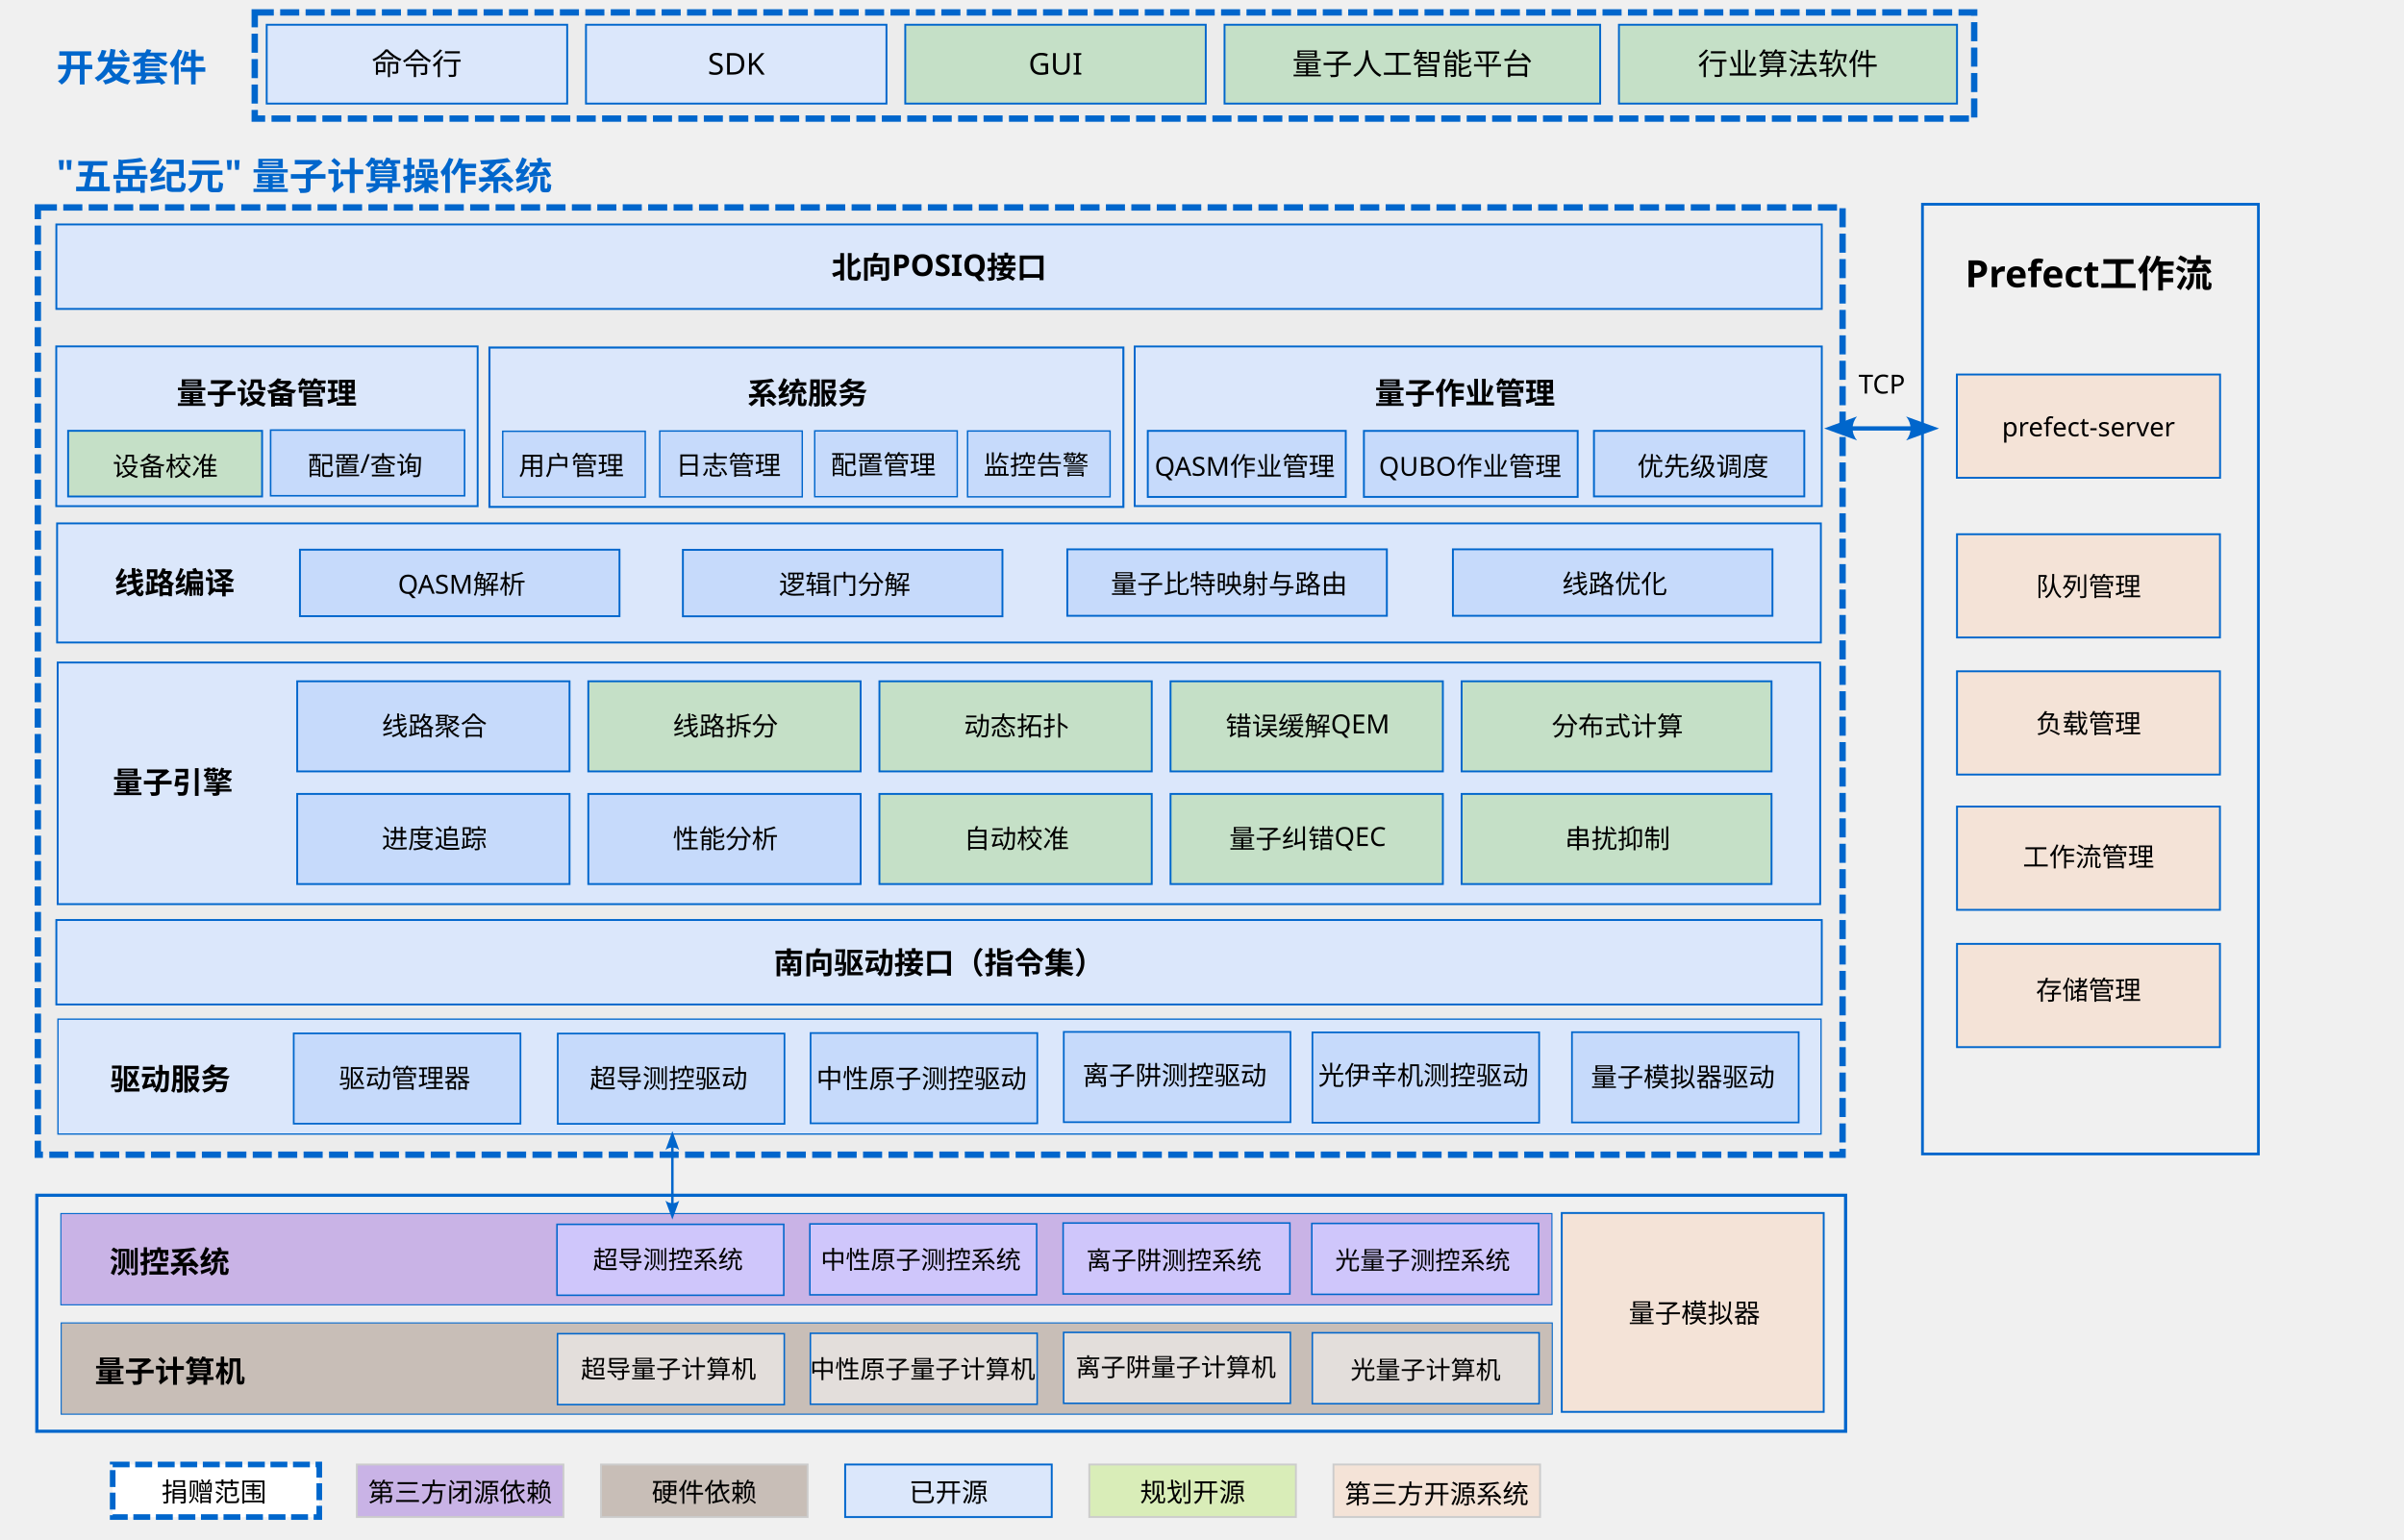
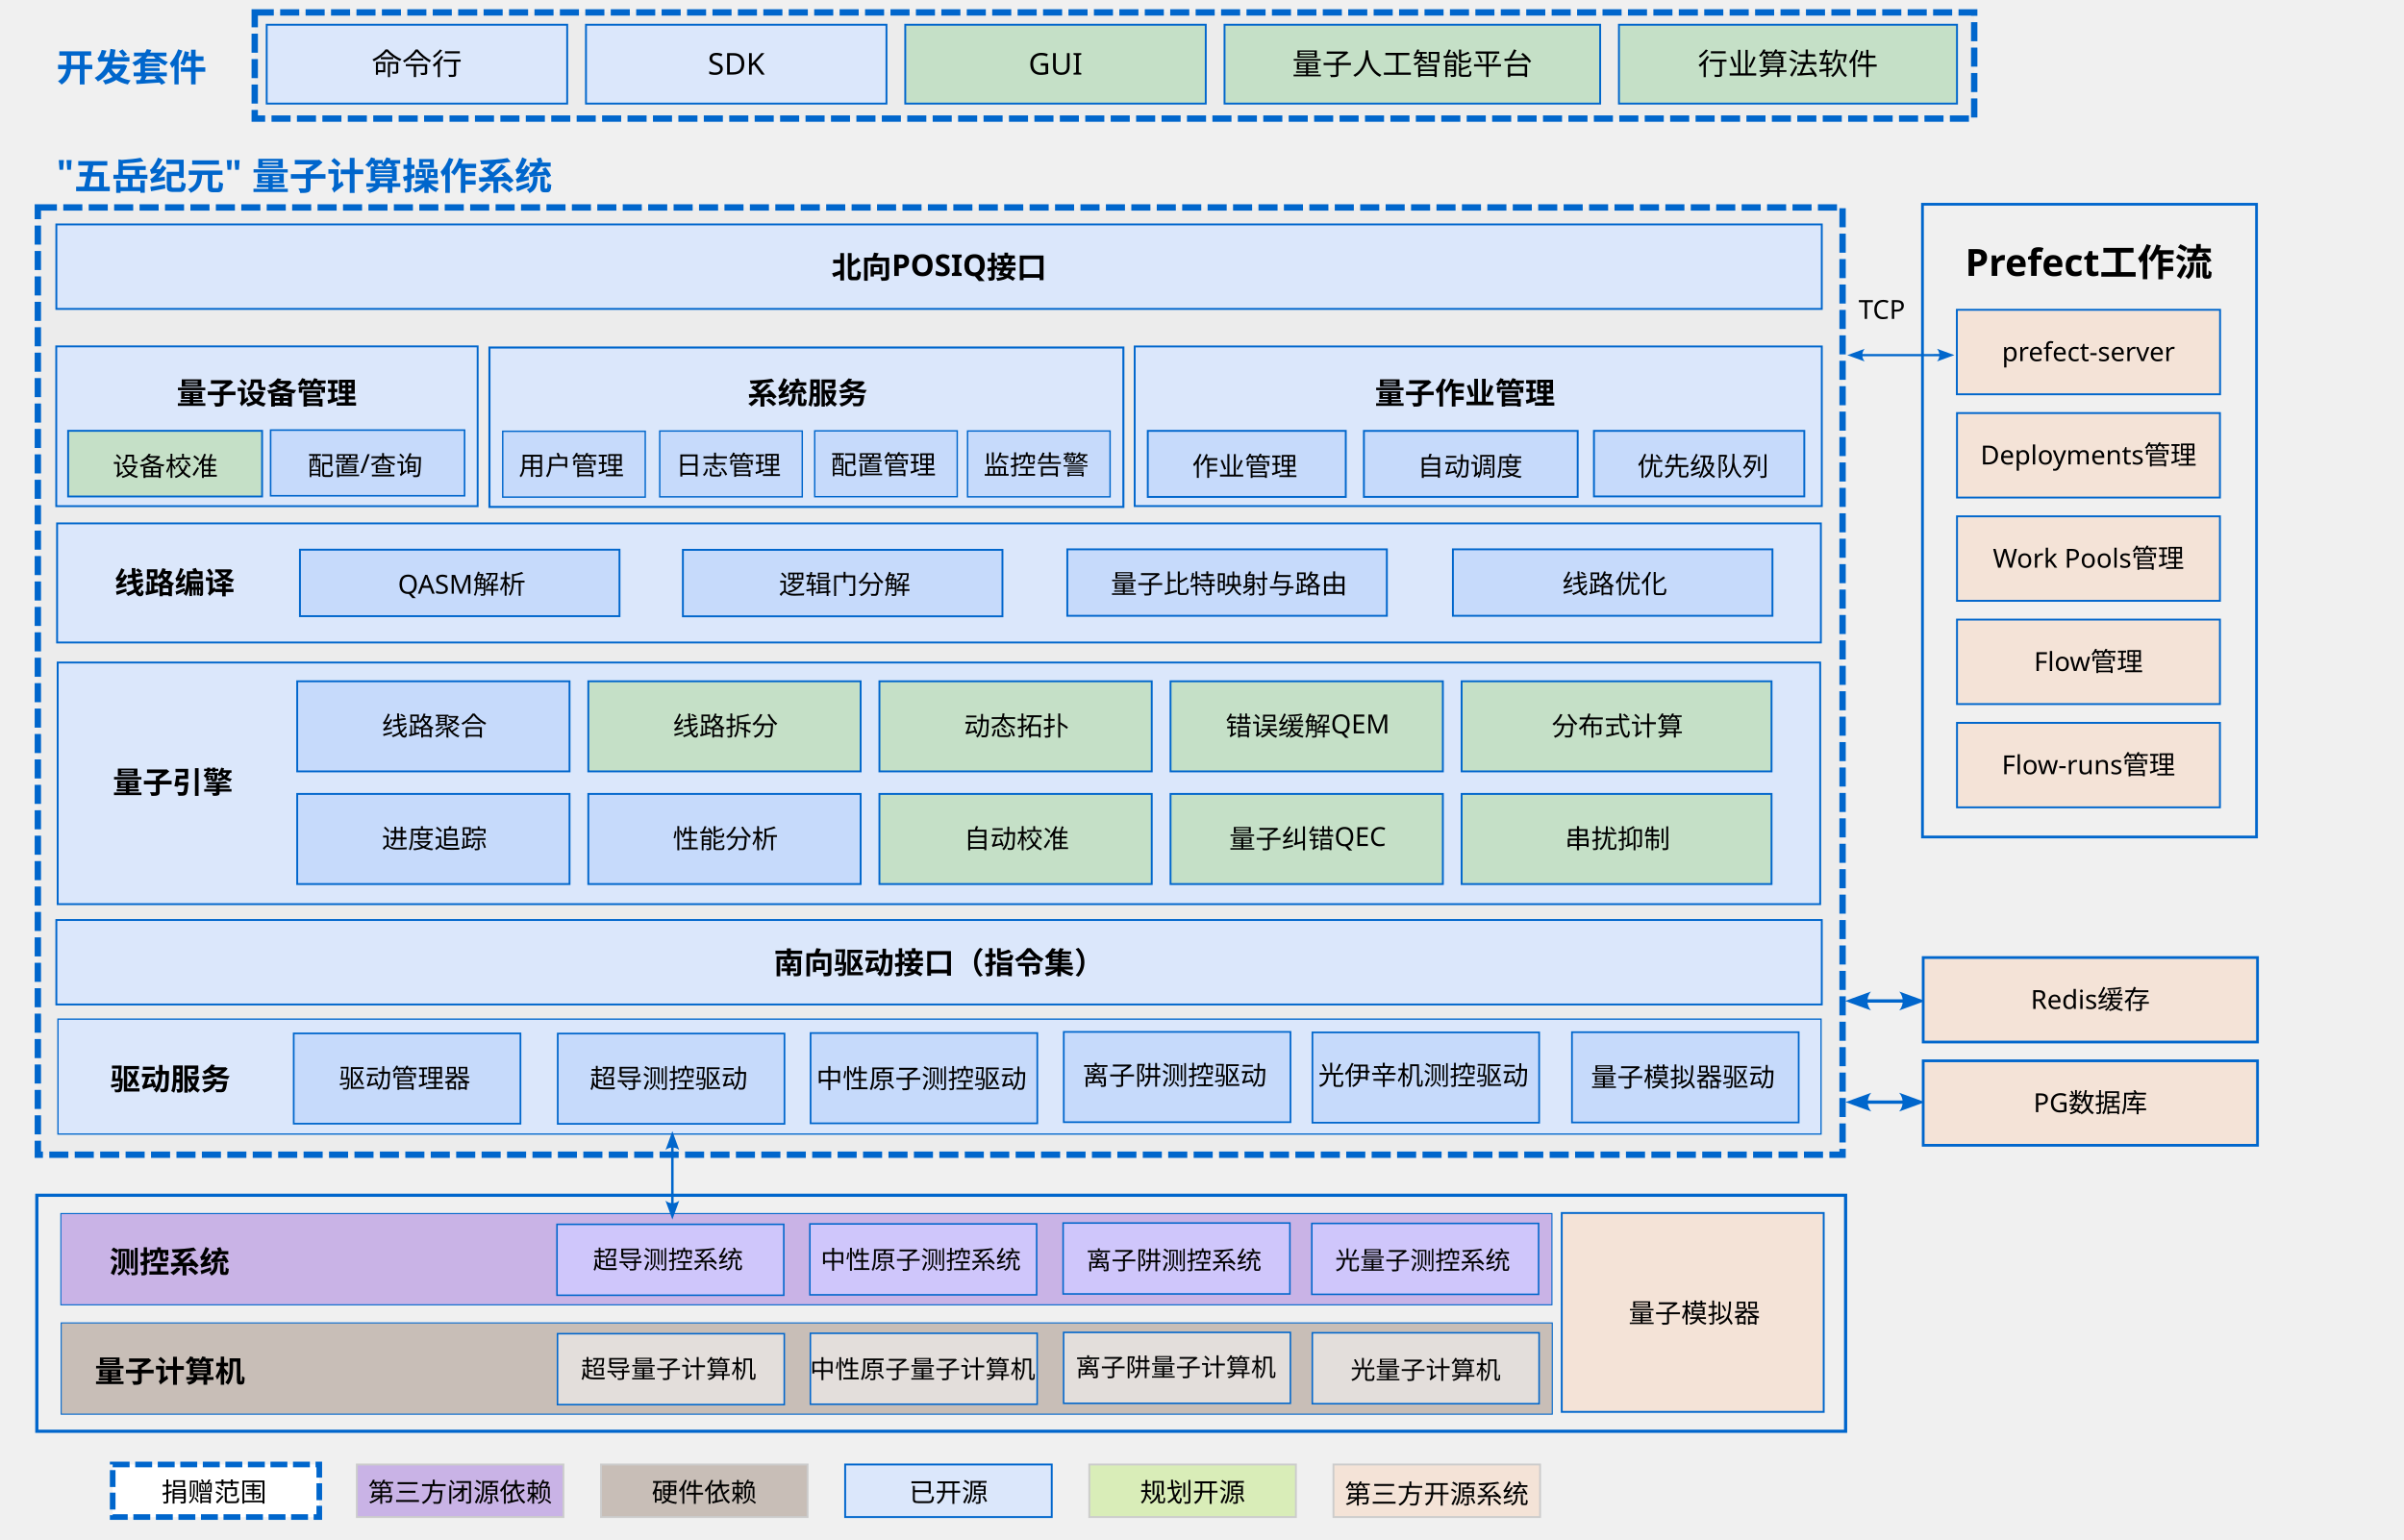
<svg xmlns="http://www.w3.org/2000/svg" xmlns:xlink="http://www.w3.org/1999/xlink" width="1280" height="820" version="1.1" id="svg66">
  <defs id="defs1">
    <marker style="overflow:visible" id="marker11" refX="0" refY="0" orient="auto-start-reverse" markerWidth="1" markerHeight="1" viewBox="0 0 1 1" preserveAspectRatio="xMidYMid">
      <path transform="scale(0.7)" d="M -2,-4 9,0 -2,4 c 2,-2.33 2,-5.66 0,-8 z" style="fill:context-stroke;fill-rule:evenodd;stroke:none" id="path11" />
    </marker>
    <marker style="overflow:visible" id="marker10" refX="0" refY="0" orient="auto-start-reverse" markerWidth="1" markerHeight="1" viewBox="0 0 1 1" preserveAspectRatio="xMidYMid">
      <path transform="scale(0.7)" d="M -2,-4 9,0 -2,4 c 2,-2.33 2,-5.66 0,-8 z" style="fill:context-stroke;fill-rule:evenodd;stroke:none" id="path10" />
    </marker>
    <marker style="overflow:visible" id="RoundedArrow" refX="0" refY="0" orient="auto-start-reverse" markerWidth="1" markerHeight="1" viewBox="0 0 1 1" preserveAspectRatio="xMidYMid">
      <path transform="scale(0.7)" d="m -0.211,-4.106 6.422,3.211 a 1,1 90 0 1 0,1.789 L -0.211,4.106 A 1.236,1.236 31.717 0 1 -2,3 v -6 a 1.236,1.236 148.283 0 1 1.789,-1.106 z" style="fill:context-stroke;fill-rule:evenodd;stroke:none" id="path8" />
    </marker>
    <linearGradient id="swatch127">
      <stop style="stop-color:#ececec;stop-opacity:1;" offset="0" id="stop127" />
    </linearGradient>
    <linearGradient id="swatch109">
      <stop style="stop-color:#e3dedb;stop-opacity:1;" offset="0" id="stop110" />
    </linearGradient>
-     <marker style="overflow:visible" id="marker77" refX="0" refY="0" orient="auto-start-reverse" markerWidth="1" markerHeight="1" viewBox="0 0 1 1" preserveAspectRatio="xMidYMid">
-       <path transform="scale(0.7)" d="M -2,-4 9,0 -2,4 c 2,-2.33 2,-5.66 0,-8 z" style="fill:context-stroke;fill-rule:evenodd;stroke:none" id="path77" />
-     </marker>
-     <marker style="overflow:visible" id="ConcaveTriangle" refX="0" refY="0" orient="auto-start-reverse" markerWidth="1" markerHeight="1" viewBox="0 0 1 1" preserveAspectRatio="xMidYMid">
-       <path transform="scale(0.7)" d="M -2,-4 9,0 -2,4 c 2,-2.33 2,-5.66 0,-8 z" style="fill:context-stroke;fill-rule:evenodd;stroke:none" id="path7" />
-     </marker>
    <linearGradient id="swatch75">
      <stop style="stop-color:#2579f9;stop-opacity:1;" offset="0" id="stop75" />
    </linearGradient>
    <linearGradient id="swatch69">
      <stop style="stop-color:#2579f9;stop-opacity:1;" offset="0" id="stop69" />
    </linearGradient>
    <style id="style1">
/* 固定配色，所有方框强制填充背景色 */
.box        {stroke:#0066cc; stroke-width:1; fill:#ffffff;}
.box_green  {stroke:#0066cc; stroke-width:1; fill:#d9edb8;}
.box_purple {stroke:#0066cc; stroke-width:1; fill:#c9b3e6;}
.box_blue   {stroke:#0066cc; stroke-width:1; fill:#cce0f5;}
/* 全部字体统一改为 微软雅黑 */
.text       {font-family:"Microsoft YaHei",sans-serif; font-size:16px; text-anchor:middle; dominant-baseline:middle;}
.text_sm    {font-family:"Microsoft YaHei",sans-serif; font-size:14px; text-anchor:middle; dominant-baseline:middle;}
.text_title {font-family:"Microsoft YaHei",sans-serif; font-size:20px; font-weight:bold;}
</style>
    <meshgradient id="meshgradient90-5-6" gradientUnits="userSpaceOnUse" x="24.149" y="89.986" gradientTransform="matrix(0.1902826,0,0,11.24056,1019.017,-902.7044)">
-       <meshrow id="meshrow90-2-4">
-         <meshpatch id="meshpatch90-0-3">
-           <stop path="c 313.333,0  626.667,0  940,0" style="stop-color:#ffffff;stop-opacity:1" id="stop90-4-6" />
-           <stop path="c 0,15  0,30  0,45" style="stop-color:#f9f9f9;stop-opacity:1" id="stop91-7-1" />
-           <stop path="c -313.333,0  -626.667,0  -940,0" style="stop-color:#ffffff;stop-opacity:1" id="stop92-8-8" />
-           <stop path="c 0,-15  0,-30  0,-45" style="stop-color:#f9f9f9;stop-opacity:1" id="stop93-3-9" />
+       <meshrow id="meshrow15">
+         <meshpatch id="meshpatch15">
+           <stop path="c 313.333,0  626.667,0  940,0" style="stop-color:#ffffff;stop-opacity:1" id="stop15" />
+           <stop path="c -10.511,15.089  0,30  0,45" style="stop-color:#f9f9f9;stop-opacity:1" id="stop16" />
+           <stop path="c -313.333,0  -626.667,0  -940,0" style="stop-color:#ffffff;stop-opacity:1" id="stop17" />
+           <stop path="c 0,-15  0,-30  0,-45" style="stop-color:#f9f9f9;stop-opacity:1" id="stop18" />
        </meshpatch>
      </meshrow>
    </meshgradient>
    <meshgradient id="meshgradient90-5-6-8" gradientUnits="userSpaceOnUse" x="24.149" y="89.986" gradientTransform="matrix(1.02454,0,0,2.793307,-5.128452,385.2542)">
      <meshrow id="meshrow90-2-4-7">
        <meshpatch id="meshpatch90-0-3-1">
          <stop path="c 313.333,0  626.667,0  940,0" style="stop-color:#ffffff;stop-opacity:1" id="stop90-4-6-8" />
          <stop path="c 0,15  0,30  0,45" style="stop-color:#f9f9f9;stop-opacity:1" id="stop91-7-1-7" />
          <stop path="c -313.333,0  -626.667,0  -940,0" style="stop-color:#ffffff;stop-opacity:1" id="stop92-8-8-7" />
          <stop path="c 0,-15  0,-30  0,-45" style="stop-color:#f9f9f9;stop-opacity:1" id="stop93-3-9-8" />
        </meshpatch>
      </meshrow>
    </meshgradient>
    <linearGradient xlink:href="#swatch127" id="linearGradient125" x1="113.08" y1="31.711" x2="1029.713" y2="31.711" gradientUnits="userSpaceOnUse" gradientTransform="translate(22,3.178294)" />
    <linearGradient xlink:href="#swatch127" id="linearGradient127" gradientUnits="userSpaceOnUse" x1="18.46" y1="353.214" x2="982.767" y2="353.214" gradientTransform="translate(0,9.534883)" />
    <linearGradient xlink:href="#swatch109" id="linearGradient128" x1="58.5" y1="794" x2="171.5" y2="794" gradientUnits="userSpaceOnUse" />
+     <marker style="overflow:visible" id="marker77-9" refX="0" refY="0" orient="auto-start-reverse" markerWidth="1" markerHeight="1" viewBox="0 0 1 1" preserveAspectRatio="xMidYMid">
+       <path transform="scale(0.7)" d="M -2,-4 9,0 -2,4 c 2,-2.33 2,-5.66 0,-8 z" style="fill:context-stroke;fill-rule:evenodd;stroke:none" id="path77-5" />
+     </marker>
+     <marker style="overflow:visible" id="ConcaveTriangle-4" refX="0" refY="0" orient="auto-start-reverse" markerWidth="1" markerHeight="1" viewBox="0 0 1 1" preserveAspectRatio="xMidYMid">
+       <path transform="scale(0.7)" d="M -2,-4 9,0 -2,4 c 2,-2.33 2,-5.66 0,-8 z" style="fill:context-stroke;fill-rule:evenodd;stroke:none" id="path7-3" />
+     </marker>
+     <marker style="overflow:visible" id="marker77-9-3" refX="0" refY="0" orient="auto-start-reverse" markerWidth="1" markerHeight="1" viewBox="0 0 1 1" preserveAspectRatio="xMidYMid">
+       <path transform="scale(0.7)" d="M -2,-4 9,0 -2,4 c 2,-2.33 2,-5.66 0,-8 z" style="fill:context-stroke;fill-rule:evenodd;stroke:none" id="path77-5-4" />
+     </marker>
+     <marker style="overflow:visible" id="ConcaveTriangle-4-1" refX="0" refY="0" orient="auto-start-reverse" markerWidth="1" markerHeight="1" viewBox="0 0 1 1" preserveAspectRatio="xMidYMid">
+       <path transform="scale(0.7)" d="M -2,-4 9,0 -2,4 c 2,-2.33 2,-5.66 0,-8 z" style="fill:context-stroke;fill-rule:evenodd;stroke:none" id="path7-3-1" />
+     </marker>
+     <marker style="overflow:visible" id="marker77-4-9" refX="0" refY="0" orient="auto-start-reverse" markerWidth="1" markerHeight="1" viewBox="0 0 1 1" preserveAspectRatio="xMidYMid">
+       <path transform="scale(0.7)" d="M -2,-4 9,0 -2,4 c 2,-2.33 2,-5.66 0,-8 z" style="fill:context-stroke;fill-rule:evenodd;stroke:none" id="path77-2-8" />
+     </marker>
+     <marker style="overflow:visible" id="ConcaveTriangle-7-6" refX="0" refY="0" orient="auto-start-reverse" markerWidth="1" markerHeight="1" viewBox="0 0 1 1" preserveAspectRatio="xMidYMid">
+       <path transform="scale(0.7)" d="M -2,-4 9,0 -2,4 c 2,-2.33 2,-5.66 0,-8 z" style="fill:context-stroke;fill-rule:evenodd;stroke:none" id="path7-7-5" />
+     </marker>
  </defs>
  <rect x="20.153" y="110.486" width="960.922" height="504.527" class="box" id="rect35-1" style="fill:url(#linearGradient127);fill-opacity:1;stroke:#0066cc;stroke-width:3.385;stroke-dasharray:10.155,3.385;stroke-dashoffset:0" />
  <rect x="135.633" y="6.615" width="915.527" height="56.547" class="box" id="rect35-1-1" style="fill:url(#linearGradient125);fill-opacity:1;stroke:#0066cc;stroke-width:3.385;stroke-dasharray:10.155,3.385;stroke-dashoffset:0" />
-   <rect x="1023.612" y="108.786" width="178.866" height="505.825" class="box" id="rect35-1-1-4" style="fill:url(#meshgradient90-5-6);fill-opacity:1;stroke:#0066cc;stroke-width:1.463" />
+   <rect x="1023.612" y="108.786" width="177.866" height="337" class="box" id="rect35-1-1-4" style="fill:url(#meshgradient90-5-6);fill-opacity:1;stroke:#0066cc;stroke-width:1.463" />
  <rect x="19.613" y="636.612" width="963.067" height="125.699" class="box" id="rect35-1-1-4-8" style="fill:url(#meshgradient90-5-6-8);fill-opacity:1;stroke:#0066cc;stroke-width:1.692" />
  <text x="30" y="43.178" class="text_title" id="text1">
    <tspan style="fill:#0066cc;fill-opacity:1" id="tspan77">开发套件</tspan>
  </text>
  <rect x="142" y="13.178" width="160" height="42" class="box" id="rect1" style="fill:#dbe7fb;fill-opacity:1" />
  <text x="222" y="34.178" class="text" id="text2" text-anchor="middle" dominant-baseline="middle" style="text-anchor:middle;dominant-baseline:middle">命令行</text>
  <rect x="312" y="13.178" width="160" height="42" class="box" id="rect2" style="fill:#dbe7fb;fill-opacity:1" />
  <text x="392" y="34.178" class="text" id="text3" text-anchor="middle" dominant-baseline="middle" style="text-anchor:middle;dominant-baseline:middle">SDK</text>
  <rect x="482" y="13.178" width="160" height="42" class="box_green" id="rect3" style="fill:#c5e0c7;fill-opacity:1" />
  <text x="562" y="34.178" class="text" id="text4" text-anchor="middle" dominant-baseline="middle" style="text-anchor:middle;dominant-baseline:middle">GUI</text>
  <rect x="652" y="13.178" width="200" height="42" class="box_green" id="rect4" style="fill:#c5e0c7;fill-opacity:1" />
  <text x="752" y="34.178" class="text" id="text5" text-anchor="middle" dominant-baseline="middle" style="text-anchor:middle;dominant-baseline:middle">量子人工智能平台</text>
  <rect x="862" y="13.178" width="180" height="42" class="box_green" id="rect5" style="fill:#c5e0c7;fill-opacity:1" />
  <text x="952" y="34.178" class="text" id="text6" text-anchor="middle" dominant-baseline="middle" style="text-anchor:middle;dominant-baseline:middle">行业算法软件</text>
  <text x="30" y="99.535" class="text_title" id="text7">
    <tspan style="fill:#0066cc;fill-opacity:1" id="tspan76">"五岳纪元" 量子计算操作系统</tspan>
  </text>
  <rect x="30" y="119.535" width="940" height="45" class="box" id="rect7" style="fill:#dbe7fb;fill-opacity:1" />
  <text x="500" y="142.535" class="text" id="text8" text-anchor="middle" dominant-baseline="middle">
    <tspan style="font-style:normal;font-variant:normal;font-weight:bold;font-stretch:normal;font-family:'Microsoft YaHei', sans-serif;-inkscape-font-specification:'Microsoft YaHei, sans-serif Bold';text-anchor:middle;dominant-baseline:middle" id="tspan129">北向POSIQ接口</tspan>
  </text>
-   <line x1="985.607" y1="228.187" x2="1018.068" y2="228.187" stroke="#0066cc" stroke-width="2.279" id="line8" style="marker-start:url(#marker77);marker-end:url(#ConcaveTriangle)" />
-   <text x="1002.007" y="204.741" class="text_sm" id="text9" text-anchor="middle" dominant-baseline="middle" style="text-anchor:middle;dominant-baseline:middle">TCP</text>
+   <line x1="991.165" y1="189.153" x2="1033.05" y2="189.135" stroke="#0066cc" stroke-width="1.202" id="line8-3-2" style="marker-start:url(#marker77-4-9);marker-end:url(#ConcaveTriangle-7-6)" />
+   <line x1="993.675" y1="533.131" x2="1013.752" y2="533.131" stroke="#0066cc" stroke-width="1.792" id="line8-2" style="marker-start:url(#marker77-9);marker-end:url(#ConcaveTriangle-4)" />
+   <line x1="993.839" y1="587.005" x2="1013.681" y2="587.005" stroke="#0066cc" stroke-width="1.782" id="line8-2-8" style="marker-start:url(#marker77-9-3);marker-end:url(#ConcaveTriangle-4-1)" />
+   <text x="1002.007" y="165" class="text_sm" id="text9" text-anchor="middle" dominant-baseline="middle" style="text-anchor:middle;dominant-baseline:middle">TCP</text>
  <rect x="29.948" y="184.483" width="224.38" height="85.104" class="box" id="rect9" style="fill:#dbe7fb;fill-opacity:1" />
  <rect x="30.401" y="278.758" width="939.114" height="63.442" class="box" id="rect9-7" style="fill:#dbe7fb;fill-opacity:1;stroke:#0066cc;stroke-width:1;stroke-dasharray:none" />
  <rect x="30.706" y="352.863" width="938.444" height="128.695" class="box" id="rect9-7-7" style="fill:#dbe7fb;fill-opacity:1;stroke:#0066cc;stroke-width:1;stroke-dasharray:none" />
  <rect x="260.603" y="185.089" width="337.538" height="84.903" class="box" id="rect9-6" style="fill:#dbe7fb;fill-opacity:1;stroke:#0066cc;stroke-width:1.097" />
  <text x="142" y="209.535" class="text" id="text10">
    <tspan style="font-style:normal;font-variant:normal;font-weight:bold;font-stretch:normal;font-family:'Microsoft YaHei', sans-serif;-inkscape-font-specification:'Microsoft YaHei, sans-serif Bold'" id="tspan130">量子设备管理</tspan>
  </text>
  <rect x="36.276" y="229.455" width="103.28" height="34.982" class="box_green" id="rect10" style="fill:#c5e0c7;fill-opacity:1" />
  <rect x="144.085" y="229.075" width="103.28" height="34.982" class="box_green" id="rect10-2" style="fill:#c6dafb;fill-opacity:1;stroke:#0066cc;stroke-width:0.839" />
  <text x="88" y="248.535" class="text_sm" id="text11" text-anchor="middle" dominant-baseline="middle" style="text-anchor:middle;dominant-baseline:middle">设备校准</text>
  <text x="194.382" y="248.16" class="text_sm" id="text12" text-anchor="middle" dominant-baseline="middle" style="text-anchor:middle;dominant-baseline:middle">配置/查询</text>
  <text x="430" y="209.535" class="text" id="text13">
    <tspan style="font-weight:bold" id="tspan131">系统服务</tspan>
  </text>
  <rect x="267.674" y="229.702" width="75.884" height="35.073" class="box" id="rect13-4" style="fill:#c6dafb;fill-opacity:1;stroke:#0066cc;stroke-width:0.749" />
  <text x="304.167" y="248.079" class="text_sm" id="text14-8" text-anchor="middle" dominant-baseline="middle" style="font-size:14px;font-family:'Microsoft YaHei', sans-serif;dominant-baseline:middle;text-anchor:middle">用户管理</text>
  <rect x="351.277" y="229.563" width="75.884" height="35.073" class="box" id="rect13-4-4" style="fill:#c6dafb;fill-opacity:1;stroke:#0066cc;stroke-width:0.749" />
  <text x="387.77" y="247.939" class="text_sm" id="text14-8-5" text-anchor="middle" dominant-baseline="middle" style="font-size:14px;font-family:'Microsoft YaHei', sans-serif;dominant-baseline:middle;text-anchor:middle">日志管理</text>
  <rect x="433.789" y="229.482" width="75.884" height="35.073" class="box" id="rect13-4-7" style="fill:#c6dafb;fill-opacity:1;stroke:#0066cc;stroke-width:0.749" />
  <text x="470.283" y="247.671" class="text_sm" id="text14-8-1" text-anchor="middle" dominant-baseline="middle" style="font-size:14px;font-family:'Microsoft YaHei', sans-serif;dominant-baseline:middle;text-anchor:middle">配置管理</text>
  <rect x="515.177" y="229.558" width="75.884" height="35.073" class="box" id="rect13-4-7-1" style="fill:#c6dafb;fill-opacity:1;stroke:#0066cc;stroke-width:0.749" />
  <text x="551.671" y="247.747" class="text_sm" id="text14-8-1-4" text-anchor="middle" dominant-baseline="middle" style="font-size:14px;font-family:'Microsoft YaHei', sans-serif;dominant-baseline:middle;text-anchor:middle">监控告警</text>
  <rect x="604.161" y="184.526" width="365.849" height="85.019" class="box" id="rect15" style="fill:#dbe7fb;fill-opacity:1" />
  <text x="780" y="209.535" class="text" id="text16" text-anchor="middle" dominant-baseline="middle">
    <tspan style="font-weight:bold;text-anchor:middle;dominant-baseline:middle" id="tspan132">量子作业管理</tspan>
  </text>
  <rect x="611.135" y="229.481" width="105.414" height="35.194" class="box" id="rect16" style="fill:#c6dafb;fill-opacity:1" />
-   <text x="662.746" y="248.535" class="text_sm" id="text17" text-anchor="middle" dominant-baseline="middle" style="text-anchor:middle;dominant-baseline:middle">QASM作业管理</text>
+   <text x="662.746" y="248.535" class="text_sm" id="text17" text-anchor="middle" dominant-baseline="middle" style="text-anchor:middle;dominant-baseline:middle;-inkscape-font-specification:'Microsoft YaHei, sans-serif, Normal';font-family:'Microsoft YaHei', sans-serif;font-weight:normal;font-style:normal;font-stretch:normal;font-variant:normal;font-size:14px;font-variant-ligatures:normal;font-variant-caps:normal;font-variant-numeric:normal;font-variant-east-asian:normal">
+     <tspan id="tspan4">作业管理</tspan>
+   </text>
  <rect x="726.204" y="229.499" width="113.832" height="35.159" class="box" id="rect17" style="fill:#c6dafb;fill-opacity:1" />
-   <text x="782.746" y="248.535" class="text_sm" id="text18" text-anchor="middle" dominant-baseline="middle" style="text-anchor:middle;dominant-baseline:middle">QUBO作业管理</text>
+   <text x="782.746" y="248.535" class="text_sm" id="text18" text-anchor="middle" dominant-baseline="middle" style="text-anchor:middle;dominant-baseline:middle;-inkscape-font-specification:'Microsoft YaHei, sans-serif, Normal';font-family:'Microsoft YaHei', sans-serif;font-weight:normal;font-style:normal;font-stretch:normal;font-variant:normal;font-size:14px;font-variant-ligatures:normal;font-variant-caps:normal;font-variant-numeric:normal;font-variant-east-asian:normal">
+     <tspan id="tspan5">自动调度</tspan>
+   </text>
  <rect x="848.698" y="229.487" width="111.997" height="34.917" class="box" id="rect18" style="opacity:1;fill:#c6dafb;fill-opacity:1;stroke:#0066cc;stroke-opacity:1" />
-   <text x="906.746" y="248.535" class="text_sm" id="text19" text-anchor="middle" dominant-baseline="middle" style="text-anchor:middle;dominant-baseline:middle">优先级调度</text>
+   <text x="906.746" y="248.535" class="text_sm" id="text19" text-anchor="middle" dominant-baseline="middle" style="text-anchor:middle;dominant-baseline:middle;-inkscape-font-specification:'Microsoft YaHei, sans-serif, Normal';font-family:'Microsoft YaHei', sans-serif;font-weight:normal;font-style:normal;font-stretch:normal;font-variant:normal;font-size:14px;font-variant-ligatures:normal;font-variant-caps:normal;font-variant-numeric:normal;font-variant-east-asian:normal">
+     <tspan id="tspan6">优先级队列</tspan>
+   </text>
  <text x="93" y="310.594" class="text" id="text20" text-anchor="middle" dominant-baseline="middle" style="font-style:normal;font-variant:normal;font-weight:bold;font-stretch:normal;font-family:'Microsoft YaHei', sans-serif;-inkscape-font-specification:'Microsoft YaHei, sans-serif Bold';text-anchor:middle;dominant-baseline:middle">线路编译</text>
  <rect x="159.703" y="292.771" width="170.141" height="35.406" class="box" id="rect20" style="fill:#c6dafb;fill-opacity:1" />
  <text x="245.833" y="311.343" class="text_sm" id="text21" text-anchor="middle" dominant-baseline="middle" style="text-anchor:middle;dominant-baseline:middle">QASM解析</text>
  <rect x="363.608" y="292.85" width="170.141" height="35.406" class="box" id="rect20-4" style="fill:#c6dafb;fill-opacity:1;stroke:#0066cc;stroke-width:1" />
  <text x="449.738" y="311.422" class="text_sm" id="text21-3" text-anchor="middle" dominant-baseline="middle" style="font-size:14px;font-family:'Microsoft YaHei', sans-serif;dominant-baseline:middle;text-anchor:middle">逻辑门分解</text>
  <rect x="568.284" y="292.582" width="170.141" height="35.406" class="box" id="rect20-3" style="fill:#c6dafb;fill-opacity:1;stroke:#0066cc;stroke-width:1" />
  <text x="654.414" y="311.154" class="text_sm" id="text21-34" text-anchor="middle" dominant-baseline="middle" style="font-size:14px;font-family:'Microsoft YaHei', sans-serif;dominant-baseline:middle;text-anchor:middle">量子比特映射与路由</text>
  <rect x="773.594" y="292.575" width="170.141" height="35.406" class="box" id="rect20-38" style="fill:#c6dafb;fill-opacity:1;stroke:#0066cc;stroke-width:1" />
  <text x="859.724" y="311.147" class="text_sm" id="text21-7" text-anchor="middle" dominant-baseline="middle" style="font-size:14px;font-family:'Microsoft YaHei', sans-serif;dominant-baseline:middle;text-anchor:middle">线路优化</text>
  <text x="91.983" y="416.855" class="text" id="text25" text-anchor="middle" dominant-baseline="middle" style="font-style:normal;font-variant:normal;font-weight:bold;font-stretch:normal;font-family:'Microsoft YaHei', sans-serif;-inkscape-font-specification:'Microsoft YaHei, sans-serif Bold';text-anchor:middle;dominant-baseline:middle">量子引擎</text>
  <rect x="158.244" y="362.855" width="145" height="48" class="box" id="rect25" style="fill:#c6dafb;fill-opacity:1" />
  <text x="231.244" y="386.855" class="text_sm" id="text26" text-anchor="middle" dominant-baseline="middle" style="text-anchor:middle;dominant-baseline:middle">线路聚合</text>
  <rect x="313.244" y="362.855" width="145" height="48" class="box_green" id="rect26" style="fill:#c5e0c7;fill-opacity:1" />
  <text x="386.244" y="386.855" class="text_sm" id="text27" text-anchor="middle" dominant-baseline="middle" style="text-anchor:middle;dominant-baseline:middle">线路拆分</text>
  <rect x="468.244" y="362.855" width="145" height="48" class="box_green" id="rect27" style="fill:#c5e0c7;fill-opacity:1" />
  <text x="541.244" y="386.855" class="text_sm" id="text28" text-anchor="middle" dominant-baseline="middle" style="text-anchor:middle;dominant-baseline:middle">动态拓扑</text>
  <rect x="623.244" y="362.855" width="145" height="48" class="box_green" id="rect28" style="fill:#c5e0c7;fill-opacity:1" />
  <text x="696.244" y="386.855" class="text_sm" id="text29" text-anchor="middle" dominant-baseline="middle" style="text-anchor:middle;dominant-baseline:middle">错误缓解QEM</text>
  <rect x="778.244" y="362.855" width="165" height="48" class="box_green" id="rect29" style="fill:#c5e0c7;fill-opacity:1" />
  <text x="861.244" y="386.855" class="text_sm" id="text30" text-anchor="middle" dominant-baseline="middle" style="text-anchor:middle;dominant-baseline:middle">分布式计算</text>
  <rect x="158.244" y="422.855" width="145" height="48" class="box" id="rect30" style="fill:#c6dafb;fill-opacity:1" />
  <text x="231.244" y="446.855" class="text_sm" id="text31" text-anchor="middle" dominant-baseline="middle" style="text-anchor:middle;dominant-baseline:middle">进度追踪</text>
  <rect x="30.859" y="542.804" width="938.754" height="61.202" class="box" id="rect9-7-7-3" style="fill:#dbe7fb;fill-opacity:1;stroke:#0066cc;stroke-width:0.69;stroke-dasharray:none" />
  <rect x="156.39" y="550.402" width="120.72" height="48.087" class="box" id="rect30-9" style="fill:#c6dafb;fill-opacity:1;stroke:#0066cc;stroke-width:0.913" />
  <text x="215.433" y="574.445" class="text_sm" id="text31-8" text-anchor="middle" dominant-baseline="middle" style="font-size:14px;font-family:'Microsoft YaHei', sans-serif;dominant-baseline:middle;text-anchor:middle">驱动管理器</text>
  <rect x="296.973" y="550.488" width="120.72" height="48.087" class="box" id="rect30-9-3" style="fill:#c6dafb;fill-opacity:1;stroke:#0066cc;stroke-width:0.913" />
  <text x="356.017" y="574.531" class="text_sm" id="text31-8-4" text-anchor="middle" dominant-baseline="middle" style="font-size:14px;font-family:'Microsoft YaHei', sans-serif;dominant-baseline:middle;text-anchor:middle">超导测控驱动</text>
  <rect x="431.588" y="550.211" width="120.72" height="48.087" class="box" id="rect30-9-9" style="fill:#c6dafb;fill-opacity:1;stroke:#0066cc;stroke-width:0.913" />
  <text x="490.632" y="574.629" class="text_sm" id="text31-8-9" text-anchor="middle" dominant-baseline="middle" style="font-size:14px;font-family:'Microsoft YaHei', sans-serif;dominant-baseline:middle;text-anchor:middle">中性原子测控驱动</text>
  <rect x="566.4" y="549.601" width="120.72" height="48.087" class="box" id="rect30-9-9-5" style="fill:#c6dafb;fill-opacity:1;stroke:#0066cc;stroke-width:0.913" />
  <text x="625.443" y="572.895" class="text_sm" id="text31-8-9-3" text-anchor="middle" dominant-baseline="middle" style="font-size:14px;font-family:'Microsoft YaHei', sans-serif;dominant-baseline:middle;text-anchor:middle">离子阱测控驱动</text>
  <rect x="698.795" y="549.873" width="120.72" height="48.087" class="box" id="rect30-9-9-7" style="fill:#c6dafb;fill-opacity:1;stroke:#0066cc;stroke-width:0.913" />
  <text x="757.838" y="572.916" class="text_sm" id="text31-8-9-4" text-anchor="middle" dominant-baseline="middle" style="font-size:14px;font-family:'Microsoft YaHei', sans-serif;dominant-baseline:middle;text-anchor:middle">光伊辛机测控驱动</text>
  <rect x="836.984" y="549.754" width="120.72" height="48.087" class="box" id="rect30-9-9-0" style="fill:#c6dafb;fill-opacity:1;stroke:#0066cc;stroke-width:0.913" />
  <text x="896.027" y="573.797" class="text_sm" id="text31-8-9-8" text-anchor="middle" dominant-baseline="middle" style="font-size:14px;font-family:'Microsoft YaHei', sans-serif;dominant-baseline:middle;text-anchor:middle">量子模拟器驱动</text>
  <rect x="313.244" y="422.855" width="145" height="48" class="box" id="rect31" style="fill:#c6dafb;fill-opacity:1" />
  <text x="386.244" y="446.855" class="text_sm" id="text32" text-anchor="middle" dominant-baseline="middle" style="text-anchor:middle;dominant-baseline:middle">性能分析</text>
  <rect x="468.244" y="422.855" width="145" height="48" class="box_green" id="rect32" style="fill:#c5e0c7;fill-opacity:1" />
  <text x="541.244" y="446.855" class="text_sm" id="text33" text-anchor="middle" dominant-baseline="middle" style="text-anchor:middle;dominant-baseline:middle">自动校准</text>
  <rect x="623.244" y="422.855" width="145" height="48" class="box_green" id="rect33" style="fill:#c5e0c7;fill-opacity:1" />
  <text x="696.244" y="446.855" class="text_sm" id="text34" text-anchor="middle" dominant-baseline="middle" style="text-anchor:middle;dominant-baseline:middle">量子纠错QEC</text>
  <rect x="778.244" y="422.855" width="165" height="48" class="box_green" id="rect34" style="fill:#c5e0c7;fill-opacity:1" />
  <text x="861.244" y="446.855" class="text_sm" id="text35" text-anchor="middle" dominant-baseline="middle" style="text-anchor:middle;dominant-baseline:middle">串扰抑制</text>
  <rect x="30" y="490" width="940" height="45" class="box" id="rect35" style="fill:#dbe7fb;fill-opacity:1" />
  <text x="500" y="513" class="text" id="text36" text-anchor="middle" dominant-baseline="middle">
    <tspan style="font-style:normal;font-variant:normal;font-weight:bold;font-stretch:normal;font-family:'Microsoft YaHei', sans-serif;-inkscape-font-specification:'Microsoft YaHei, sans-serif Bold'" id="tspan128">南向驱动接口（指令集）</tspan>
  </text>
  <text x="90.773" y="574.92" class="text" id="text37" style="font-style:normal;font-variant:normal;font-weight:bold;font-stretch:normal;font-family:'Microsoft YaHei', sans-serif;-inkscape-font-specification:'Microsoft YaHei, sans-serif Bold'">驱动服务</text>
  <rect x="32.402" y="646.352" width="793.921" height="48.613" class="box" id="rect9-7-7-3-8" style="fill:#c9b3e6;fill-opacity:1;stroke:#0066cc;stroke-width:0.565;stroke-dasharray:none" />
  <text x="90.258" y="672.292" class="text" id="text37-9" style="font-style:normal;font-variant:normal;font-weight:bold;font-stretch:normal;font-size:16px;font-family:'Microsoft YaHei', sans-serif;-inkscape-font-specification:'Microsoft YaHei, sans-serif Bold';dominant-baseline:middle;text-anchor:middle">测控系统</text>
  <rect x="32.575" y="704.601" width="793.921" height="48.613" class="box" id="rect9-7-7-3-8-7" style="fill:#c8beb7;fill-opacity:1;stroke:#0066cc;stroke-width:0.565;stroke-dasharray:none" />
  <text x="90.432" y="730.54" class="text" id="text37-9-3" style="font-style:normal;font-variant:normal;font-weight:bold;font-stretch:normal;font-size:16px;font-family:'Microsoft YaHei', sans-serif;-inkscape-font-specification:'Microsoft YaHei, sans-serif Bold';dominant-baseline:middle;text-anchor:middle">量子计算机</text>
-   <text x="1046.346" y="152.961" class="text_title" id="text53">Prefect工作流</text>
-   <rect x="1041.928" y="199.463" width="140.143" height="55.014" class="box" id="rect53" style="fill:#f4e3d7;fill-opacity:1" />
-   <text x="1112" y="227.535" class="text_sm" id="text54">prefect-server</text>
-   <rect x="1042" y="284.535" width="140" height="55" class="box" id="rect54" style="fill:#f4e3d7;fill-opacity:1" />
-   <text x="1112" y="312.535" class="text_sm" id="text55">队列管理</text>
-   <rect x="1042" y="357.535" width="140" height="55" class="box" id="rect55" style="fill:#f4e3d7;fill-opacity:1" />
-   <text x="1112" y="385.535" class="text_sm" id="text56">负载管理</text>
-   <rect x="1042" y="429.594" width="140" height="55" class="box" id="rect56" style="fill:#f4e3d7;fill-opacity:1" />
-   <text x="1112" y="456.535" class="text_sm" id="text57">工作流管理</text>
-   <rect x="1042" y="502.713" width="140" height="55" class="box" id="rect57" style="fill:#f4e3d7;fill-opacity:1" />
-   <text x="1112" y="527.535" class="text_sm" id="text58">存储管理</text>
+   <text x="1046.346" y="146.961" class="text_title" id="text53">Prefect工作流</text>
+   <rect x="1041.928" y="165" width="140.143" height="45" class="box" id="rect53" style="fill:#f4e3d7;fill-opacity:1" />
+   <text x="1112" y="187.5" class="text_sm" id="text54">prefect-server</text>
+   <rect x="1042" y="220" width="140" height="45" class="box" id="rect54" style="fill:#f4e3d7;fill-opacity:1" />
+   <text x="1112" y="242.5" class="text_sm" id="text55">Deployments管理</text>
+   <rect x="1042" y="275" width="140" height="45" class="box" id="rect55" style="fill:#f4e3d7;fill-opacity:1" />
+   <text x="1112" y="297.5" class="text_sm" id="text56">Work Pools管理</text>
+   <rect x="1042" y="330" width="140" height="45" class="box" id="rect56" style="fill:#f4e3d7;fill-opacity:1" />
+   <text x="1112" y="352.5" class="text_sm" id="text57">Flow管理</text>
+   <rect x="1042" y="385" width="140" height="45" class="box" id="rect57" style="fill:#f4e3d7;fill-opacity:1" />
+   <text x="1112" y="407.5" class="text_sm" id="text58">Flow-runs管理</text>
+   <rect x="1024" y="510" width="178" height="45" class="box" style="fill:#f4e3d7;fill-opacity:1;stroke:#0066cc;stroke-width:1.463" id="rect6" />
+   <text x="1113" y="532.5" class="text_sm" style="dominant-baseline:middle;text-anchor:middle" id="text14">Redis缓存</text>
+   <rect x="1024" y="565" width="178" height="45" class="box" style="fill:#f4e3d7;fill-opacity:1;stroke:#0066cc;stroke-width:1.463" id="rect14" />
+   <text x="1113" y="587.5" class="text_sm" style="text-anchor:middle;dominant-baseline:middle" id="text15">PG数据库</text>
  <rect x="831.543" y="646.055" width="139.479" height="105.931" class="box_blue" id="rect59" style="fill:#f4e3d7;fill-opacity:1" />
  <text x="902.111" y="699.535" class="text_sm" id="text60">量子模拟器</text>
  <rect x="60" y="780" width="110" height="28" fill="#ffffffff" stroke="#ccc" id="rect60" style="stroke-width:3;stroke-dasharray:9, 3;stroke-dashoffset:0;stroke:#0066cc;stroke-opacity:1" />
  <text x="113.941" y="794.822" class="text_sm" id="text61">捐赠范围</text>
  <rect x="190" y="780" width="110" height="28" fill="#c9b3e6" stroke="#ccc" id="rect61" />
  <text x="245" y="794.951" class="text_sm" id="text62">第三方闭源依赖</text>
  <rect x="320" y="780" width="110" height="28" fill="#cce0f5" stroke="#ccc" id="rect62" style="fill:#c8beb7" />
  <text x="375" y="794.951" class="text_sm" id="text63">硬件依赖</text>
  <rect x="450" y="780" width="110" height="28" fill="#fff" stroke="#0066cc" id="rect63" style="fill:#dbe7fb;fill-opacity:1" />
  <text x="505" y="794.951" class="text_sm" id="text64">已开源</text>
  <rect x="580" y="780" width="110" height="28" fill="#d9edb8" stroke="#ccc" id="rect64" />
  <text x="635" y="794.951" class="text_sm" id="text65">规划开源</text>
  <rect x="710" y="780" width="110" height="28" fill="#cce0f5" stroke="#ccc" id="rect65" style="fill:#f4e3d7" />
  <text x="765" y="795.881" class="text_sm" id="text66">第三方开源系统</text>
  <rect x="296.576" y="652.091" width="120.744" height="37.774" class="box" id="rect30-9-3-9" style="fill:#cfc6fb;fill-opacity:1;stroke:#0066cc;stroke-width:0.81" />
  <text x="355.672" y="671.024" class="text_sm" id="text31-8-4-4" style="font-size:13.333px;font-family:'Microsoft YaHei', sans-serif;dominant-baseline:middle;text-anchor:middle">超导测控系统</text>
  <rect x="431.218" y="651.874" width="120.744" height="37.774" class="box" id="rect30-9-9-1" style="fill:#cfc6fb;fill-opacity:1;stroke:#0066cc;stroke-width:0.81" />
  <text x="490.287" y="671.122" class="text_sm" id="text31-8-9-9" style="font-size:13.333px;font-family:'Microsoft YaHei', sans-serif;dominant-baseline:middle;text-anchor:middle">中性原子测控系统</text>
  <rect x="566.056" y="651.395" width="120.744" height="37.774" class="box" id="rect30-9-9-5-6" style="fill:#cfc6fb;fill-opacity:1;stroke:#0066cc;stroke-width:0.81" />
  <text x="625.098" y="671.388" class="text_sm" id="text31-8-9-3-9" style="font-size:13.333px;font-family:'Microsoft YaHei', sans-serif;dominant-baseline:middle;text-anchor:middle">离子阱测控系统</text>
  <rect x="698.478" y="651.608" width="120.744" height="37.774" class="box" id="rect30-9-9-7-8" style="fill:#cfc6fb;fill-opacity:1;stroke:#0066cc;stroke-width:0.81" />
  <text x="757.493" y="671.409" class="text_sm" id="text31-8-9-4-2" style="font-size:13.333px;font-family:'Microsoft YaHei', sans-serif;dominant-baseline:middle;text-anchor:middle">光量子测控系统</text>
  <rect x="296.841" y="710.347" width="120.744" height="37.774" class="box" id="rect30-9-3-9-4" style="fill:#e3dedb;fill-opacity:1;stroke:#0066cc;stroke-width:0.81" />
  <text x="355.937" y="729.28" class="text_sm" id="text31-8-4-4-9" style="font-size:13.333px;font-family:'Microsoft YaHei', sans-serif;dominant-baseline:middle;text-anchor:middle">超导量子计算机</text>
  <rect x="431.483" y="710.13" width="120.744" height="37.774" class="box" id="rect30-9-9-1-1" style="fill:#e3dedb;fill-opacity:1;stroke:#0066cc;stroke-width:0.81" />
  <text x="491.259" y="729.378" class="text_sm" id="text31-8-9-9-2" style="font-size:13.333px;font-family:'Microsoft YaHei', sans-serif;dominant-baseline:middle;text-anchor:middle">中性原子量子计算机</text>
  <rect x="566.321" y="709.651" width="120.744" height="37.774" class="box" id="rect30-9-9-5-6-5" style="fill:#e3dedb;fill-opacity:1;stroke:#0066cc;stroke-width:0.81" />
  <text x="626.07" y="728.352" class="text_sm" id="text31-8-9-3-9-0" style="font-size:13.333px;font-family:'Microsoft YaHei', sans-serif;dominant-baseline:middle;text-anchor:middle">离子阱量子计算机</text>
  <rect x="698.743" y="709.864" width="120.744" height="37.774" class="box" id="rect30-9-9-7-8-8" style="fill:#e3dedb;fill-opacity:1;stroke:#0066cc;stroke-width:0.81" />
  <text x="759.051" y="729.787" class="text_sm" id="text31-8-9-4-2-3" style="font-size:13.333px;font-family:'Microsoft YaHei', sans-serif;dominant-baseline:middle;text-anchor:middle">光量子计算机</text>
  <path style="opacity:1;fill:#0000ff;fill-opacity:1;stroke:#0066cc;stroke-width:1.311;stroke-dasharray:none;stroke-dashoffset:0;stroke-opacity:1;marker-start:url(#marker11);marker-end:url(#marker10)" d="m 358,610.712 c 0,30.576 0,30.576 0,30.576" id="path9" />
</svg>
